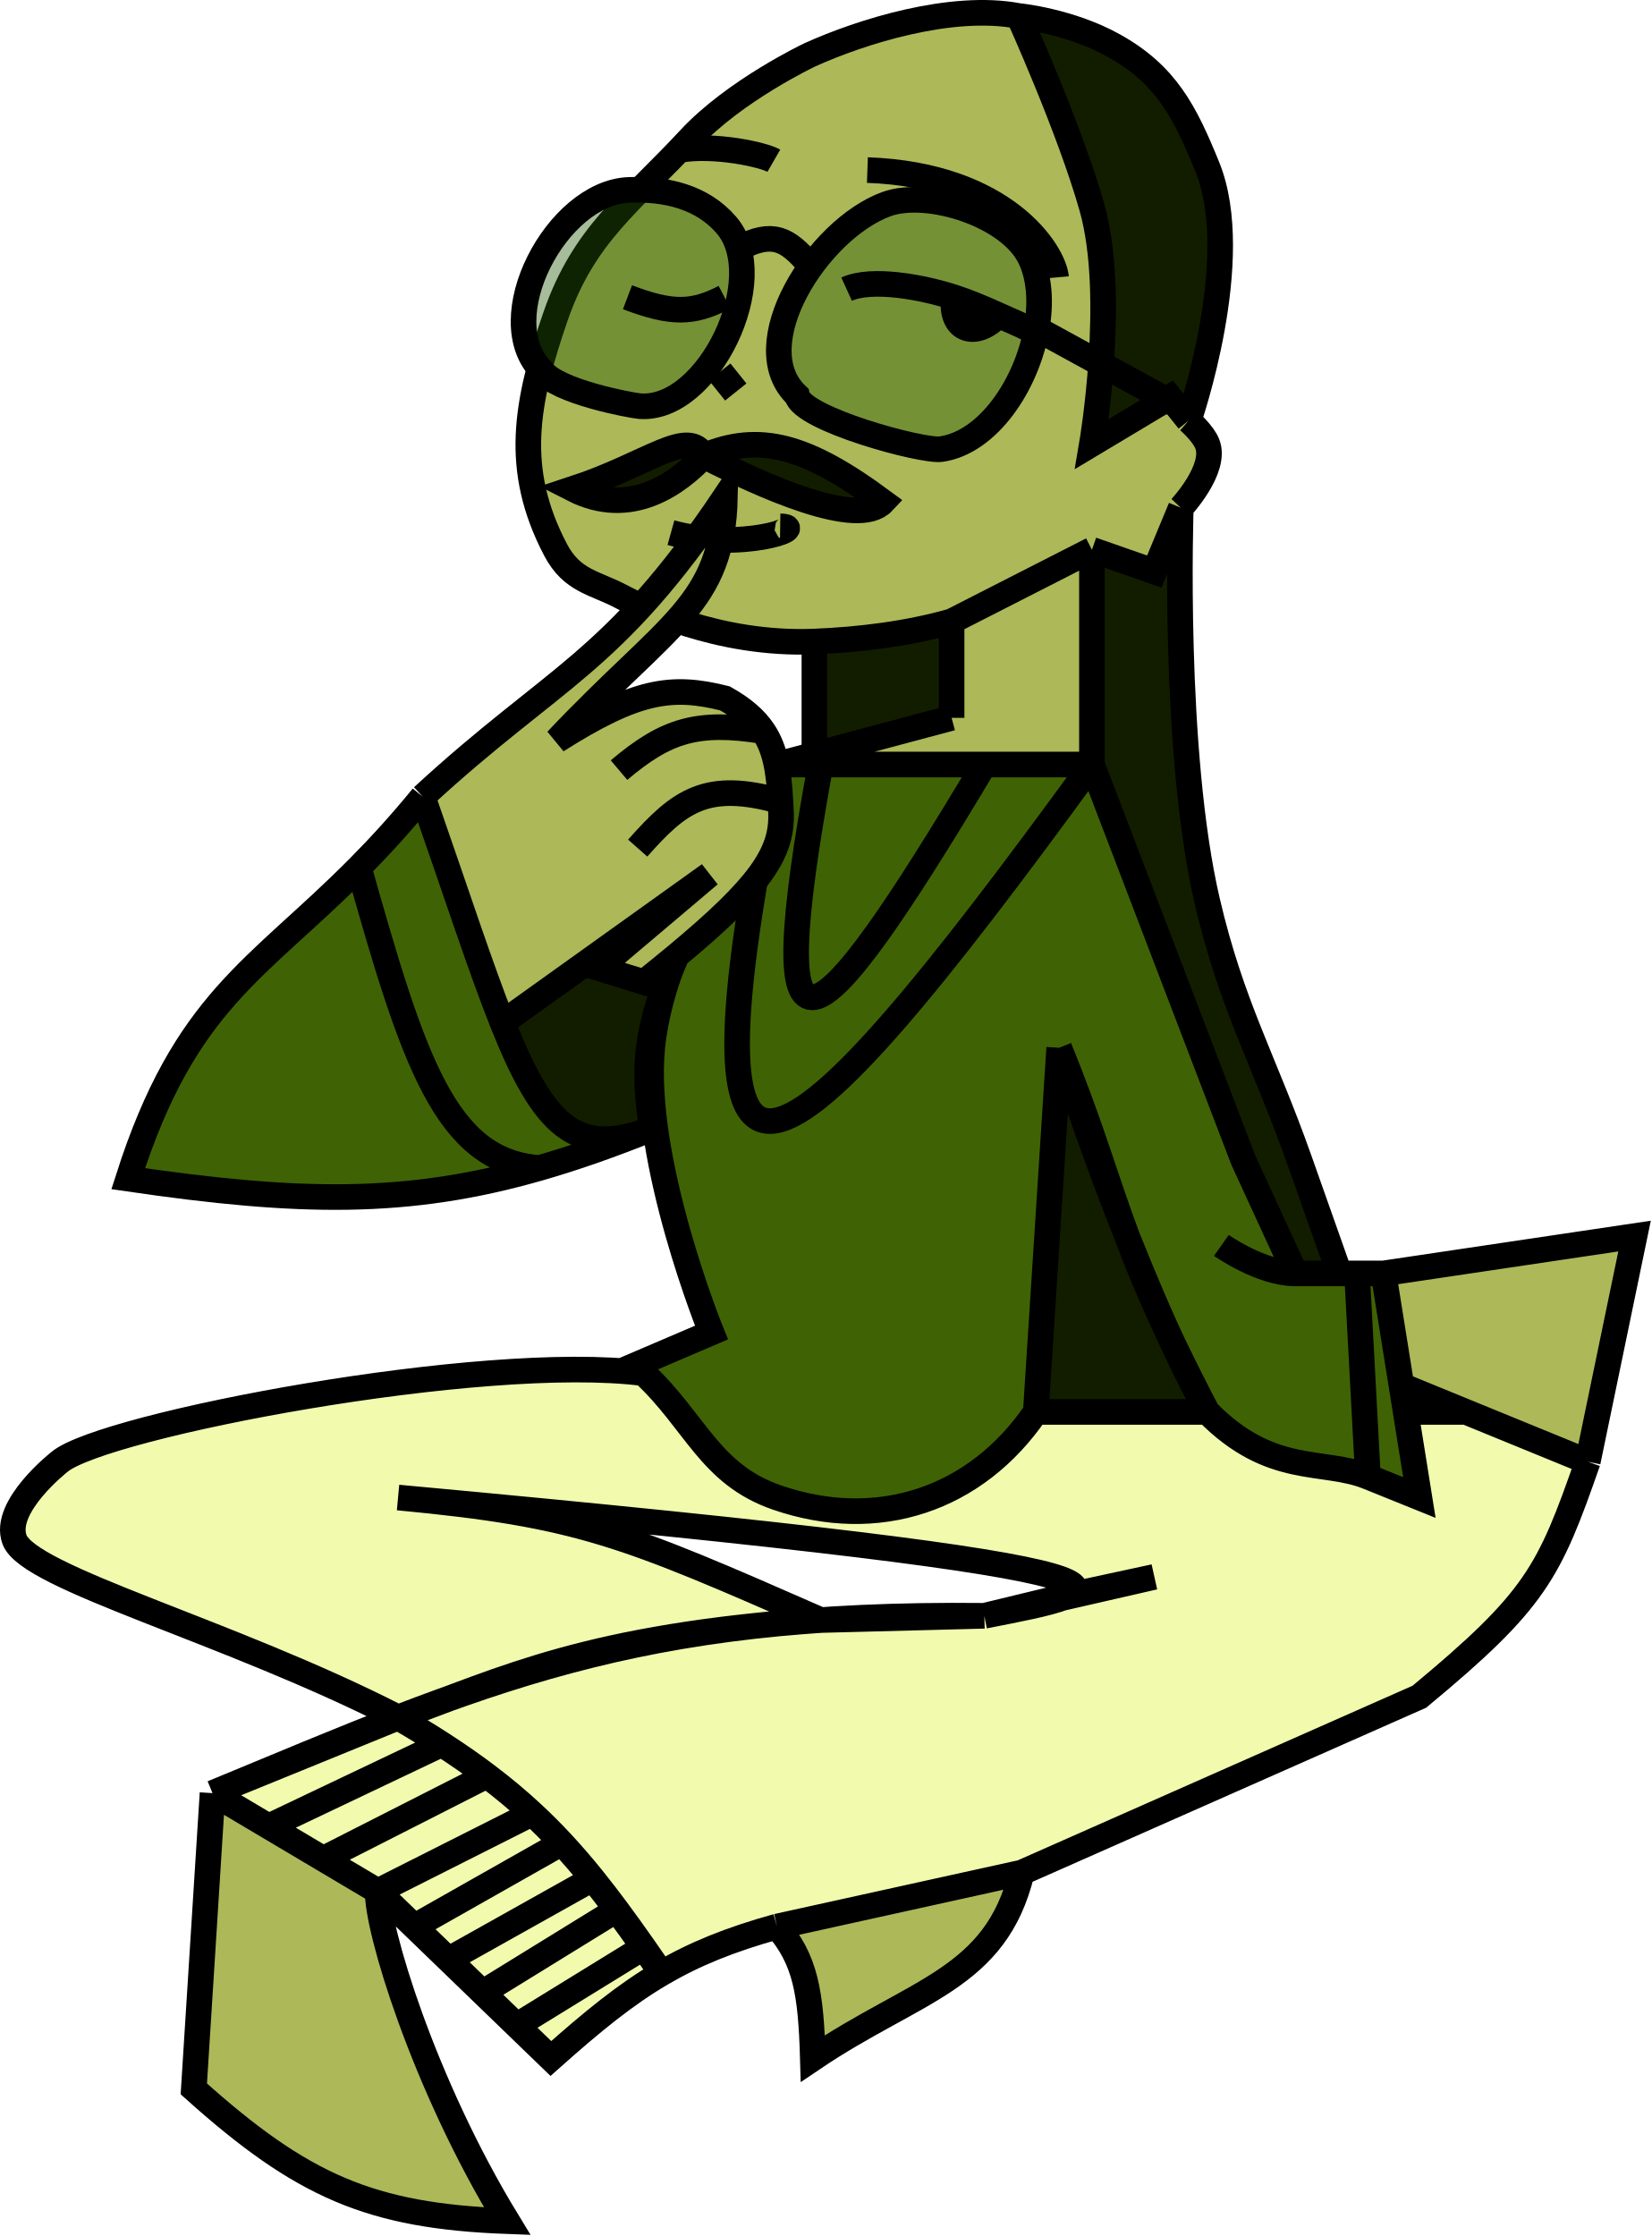
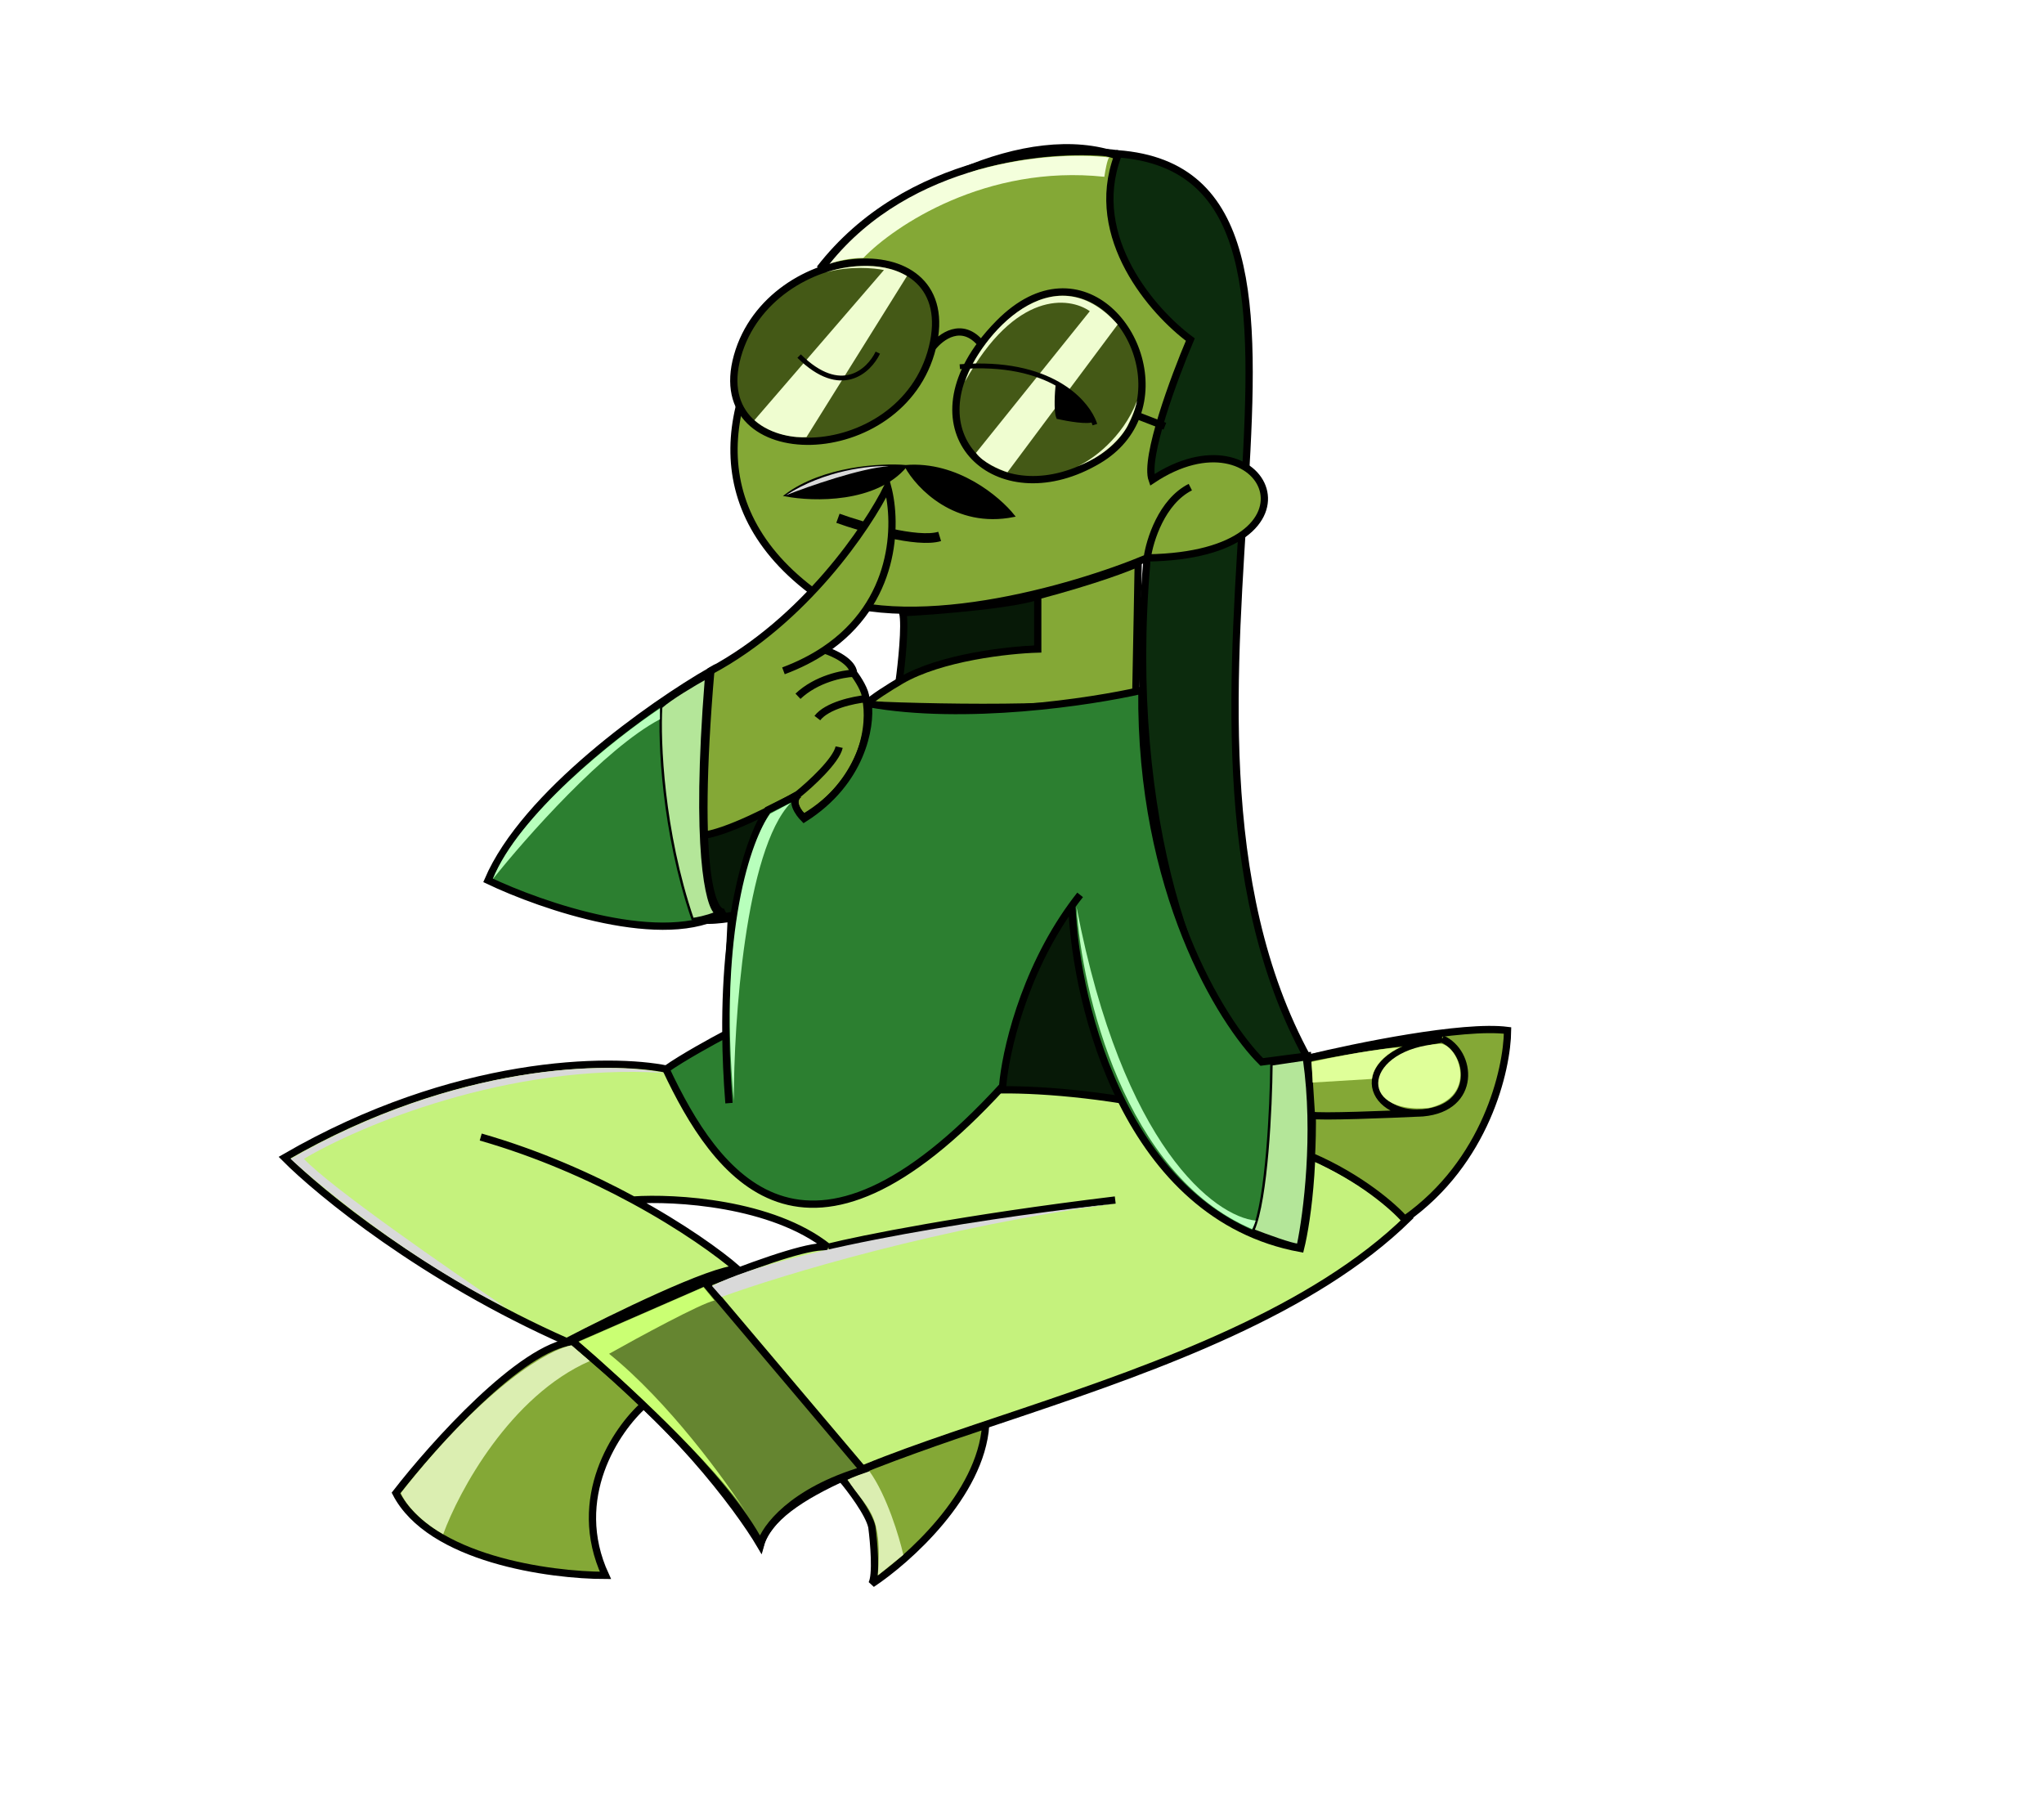
- <svg xmlns="http://www.w3.org/2000/svg" width="387" height="524" viewBox="0 0 387 524" fill="none">
-   <path d="M242.731 330.882C228.679 351.464 205.66 359.076 182.075 350.94C166.291 345.496 163.029 333.184 150.824 321.806C113.05 316.961 24.375 333.968 13.992 342.552C13.992 342.552 0.548 353.061 3.396 360.787C6.757 369.905 53.456 382.081 93.284 402.492C118.329 393.455 137.612 383.563 192.307 379.651C146.282 359.459 135.806 354.96 93.284 350.94C287.279 368.795 261.3 372.65 230.672 378.657L270.501 369.54L250.404 373.88L230.672 378.657L192.307 379.651C137.612 383.563 118.329 393.455 93.284 402.492L49.801 420.212L62.956 428.023L75.745 435.616L88.533 443.209L97.097 451.484L105.096 459.213L113.095 466.942L121.093 474.671L129.092 482.401C138.867 473.7 146.569 467.397 155.036 462.439C162.714 457.943 171.022 454.553 182.075 451.484L239.443 438.833L332.618 397.622C359.949 374.953 362.995 368.583 372.081 342.552L343.565 330.882H329.408L332.618 350.94C332.618 350.94 327.702 348.956 320.561 346.073C309.979 341.802 297.906 346.073 282.924 330.882C267.228 330.882 258.427 330.882 242.731 330.882Z" fill="#F1FAAD" />
-   <path d="M49.801 420.212L45.417 489.526C70.756 512.262 86.764 519.328 118.861 520.525C99.099 488.133 88.169 451.484 88.533 443.209L75.745 435.616L62.956 428.023L49.801 420.212Z" fill="#ADB858" />
-   <path d="M182.075 451.484C188.717 459.281 190.03 466.722 190.479 482.401C214.56 466.139 233.373 463.927 239.443 438.833L182.075 451.484Z" fill="#ADB858" />
-   <path d="M255.885 179.167C248.238 179.167 239.454 179.167 230.673 179.167C216.151 179.167 201.64 179.167 192.307 179.167C186.014 179.167 182.075 179.167 182.075 179.167C182.075 179.167 155.529 217.355 152.843 245.542C150.318 272.042 166.728 312.282 166.728 312.282L148.824 319.941C148.824 319.941 150.043 321.078 150.824 321.806C163.029 333.184 166.291 345.496 182.075 350.94C205.66 359.076 228.679 351.464 242.731 330.882C244.871 297.555 248.212 245.542 248.212 245.542C248.212 245.542 265.021 298.424 282.924 330.882C297.906 346.073 309.979 341.802 320.561 346.073C327.702 348.956 332.618 350.94 332.618 350.94L329.408 330.882L328.416 324.682L324.214 298.424H318.003H313.892C313.892 298.424 307.6 298.424 303.569 298.424C298.789 288.027 291.328 271.801 291.328 271.801C291.328 271.801 269.727 215.343 255.885 179.167Z" fill="#3F6304" />
-   <path d="M255.885 128.839C255.885 128.839 235.842 139.064 222.999 145.615C222.999 154.445 222.999 168.226 222.999 168.226L190.844 176.823L182.075 179.167C182.075 179.167 186.014 179.167 192.307 179.167C201.64 179.167 216.151 179.167 230.673 179.167C239.454 179.167 248.238 179.167 255.885 179.167C255.885 159.513 255.885 128.839 255.885 128.839Z" fill="#ADB858" />
-   <path d="M270.501 133.945L255.885 128.839C255.885 128.839 255.885 159.513 255.885 179.167C269.727 215.343 291.328 271.801 291.328 271.801C291.328 271.801 298.789 288.027 303.569 298.424C307.6 298.424 313.892 298.424 313.892 298.424C313.892 298.424 308.165 282.195 304.483 271.801C296.103 248.145 288.635 235.696 282.924 211.261C274.705 176.091 276.713 118.992 276.713 118.992L270.501 133.945Z" fill="#121D00" />
-   <path d="M161.613 32.559C147.763 47.477 136.818 54.903 130.189 74.134C123.225 94.335 120.259 109.913 130.189 128.839C134.055 136.209 139.324 136.498 145.536 139.78C149.764 142.014 168.054 151.267 190.844 150.345C201.535 149.913 212.733 148.526 222.999 145.615C235.842 139.064 255.885 128.839 255.885 128.839L270.501 133.945L276.713 118.992C276.713 118.992 285.219 109.932 282.924 104.04C281.931 101.49 278.54 98.569 278.54 98.569L274.155 93.099L255.885 104.04C255.885 104.04 261.797 69.434 255.885 48.605C250.588 29.943 238.711 3.748 238.711 3.748C223.014 0.746 201.806 7.395 189.748 12.865C189.748 12.865 172.182 21.174 161.613 32.559Z" fill="#ADB858" />
-   <path d="M255.885 104.04L274.155 93.099L278.54 98.569C278.54 98.569 291.696 60.692 282.924 39.123C277.643 26.137 273.261 17.511 261.001 10.677C250.637 4.9 238.711 3.748 238.711 3.748C238.711 3.748 250.588 29.943 255.885 48.605C261.797 69.434 255.885 104.04 255.885 104.04Z" fill="#121D00" />
-   <path d="M383.043 289.671L324.214 298.424L328.416 324.682L343.565 330.882L372.081 342.552L383.043 289.671Z" fill="#ADB858" />
-   <path d="M248.212 245.542L242.731 330.882H282.924C260.636 288.212 261.768 278.87 248.212 245.542Z" fill="#121D00" />
-   <path d="M328.416 324.682L329.408 330.882H343.565L328.416 324.682Z" fill="#D9D9D9" />
-   <path d="M222.999 168.226V145.615C212.733 148.526 201.535 149.913 190.844 150.345V176.823L222.999 168.226Z" fill="#121D00" />
-   <path d="M222.999 145.615C235.842 139.064 255.885 128.839 255.885 128.839M222.999 145.615C222.999 154.445 222.999 168.226 222.999 168.226M222.999 145.615C212.733 148.526 201.535 149.913 190.844 150.345M222.999 145.615V168.226M255.885 128.839L270.501 133.945L276.713 118.992M255.885 128.839C255.885 128.839 255.885 159.513 255.885 179.167M238.711 3.748C238.711 3.748 250.588 29.943 255.885 48.605C261.797 69.434 255.885 104.04 255.885 104.04L274.155 93.099L278.54 98.569M238.711 3.748C223.014 0.746 201.806 7.395 189.748 12.865C189.748 12.865 172.182 21.174 161.613 32.559C147.763 47.477 136.818 54.903 130.189 74.134C123.225 94.335 120.259 109.913 130.189 128.839C134.055 136.209 139.324 136.498 145.536 139.78C149.764 142.014 168.054 151.267 190.844 150.345M238.711 3.748C238.711 3.748 250.637 4.9 261.001 10.677C273.261 17.511 277.643 26.137 282.924 39.123C291.696 60.692 278.54 98.569 278.54 98.569M278.54 98.569C278.54 98.569 281.931 101.49 282.924 104.04C285.219 109.932 276.713 118.992 276.713 118.992M222.999 168.226L190.844 176.823M182.075 179.167C182.075 179.167 155.529 217.355 152.843 245.542C150.318 272.042 166.728 312.282 166.728 312.282L148.824 319.941C148.824 319.941 150.043 321.078 150.824 321.806M182.075 179.167L190.844 176.823M182.075 179.167C157.35 299.514 181.623 281.276 255.885 179.167M182.075 179.167C182.075 179.167 186.014 179.167 192.307 179.167M255.885 179.167C269.727 215.343 291.328 271.801 291.328 271.801C291.328 271.801 298.789 288.027 303.569 298.424M255.885 179.167C248.238 179.167 239.454 179.167 230.673 179.167M276.713 118.992C276.713 118.992 274.705 176.091 282.924 211.261C288.635 235.696 296.103 248.145 304.483 271.801C308.165 282.195 313.892 298.424 313.892 298.424M242.731 330.882C228.679 351.464 205.66 359.076 182.075 350.94C166.291 345.496 163.029 333.184 150.824 321.806M242.731 330.882C244.871 297.555 248.212 245.542 248.212 245.542M242.731 330.882C258.427 330.882 267.228 330.882 282.924 330.882M242.731 330.882L248.212 245.542M242.731 330.882H282.924M248.212 245.542C248.212 245.542 265.021 298.424 282.924 330.882M248.212 245.542C261.768 278.87 260.636 288.212 282.924 330.882M282.924 330.882C297.906 346.073 309.979 341.802 320.561 346.073M324.214 298.424L383.043 289.671L372.081 342.552M324.214 298.424L328.416 324.682M324.214 298.424H318.003M286.214 291.859C286.214 291.859 295.507 298.424 303.569 298.424M303.569 298.424C307.6 298.424 313.892 298.424 313.892 298.424M313.892 298.424H318.003M372.081 342.552L343.565 330.882M372.081 342.552C362.995 368.583 359.949 374.953 332.618 397.622L239.443 438.833M328.416 324.682L329.408 330.882M328.416 324.682L343.565 330.882M150.824 321.806C113.05 316.961 24.375 333.968 13.992 342.552C13.992 342.552 0.548 353.061 3.396 360.787C6.757 369.905 53.456 382.081 93.284 402.492M93.284 402.492C118.329 393.455 137.612 383.563 192.307 379.651M93.284 402.492L49.801 420.212M93.284 402.492C96.952 404.614 100.348 406.686 103.515 408.732M192.307 379.651C146.282 359.459 135.806 354.96 93.284 350.94C287.279 368.795 261.3 372.65 230.672 378.657M192.307 379.651L230.672 378.657M49.801 420.212L45.417 489.526C70.756 512.262 86.764 519.328 118.861 520.525C99.099 488.133 88.169 451.484 88.533 443.209M49.801 420.212C113.394 393.899 148.092 377.777 230.672 378.657M49.801 420.212L62.956 428.023M329.408 330.882L332.618 350.94C332.618 350.94 327.702 348.956 320.561 346.073M329.408 330.882H343.565M182.075 451.484C188.717 459.281 190.03 466.722 190.479 482.401C214.56 466.139 233.373 463.927 239.443 438.833M182.075 451.484L239.443 438.833M182.075 451.484C171.022 454.553 162.714 457.943 155.036 462.439M88.533 443.209L75.745 435.616M88.533 443.209L124.708 424.973M88.533 443.209L97.097 451.484M230.672 378.657L270.501 369.54L250.404 373.88L230.672 378.657ZM190.844 150.345V176.823M155.036 462.439C146.569 467.397 138.867 473.7 129.092 482.401L121.093 474.671M155.036 462.439C153.593 460.344 152.194 458.324 150.824 456.372M62.956 428.023L103.515 408.732M62.956 428.023L75.745 435.616M103.515 408.732C107.359 411.215 110.866 413.661 114.112 416.115M75.745 435.616L114.112 416.115M114.112 416.115C117.969 419.03 121.459 421.958 124.708 424.973M124.708 424.973C127.139 427.228 129.435 429.532 131.651 431.916M97.097 451.484L131.651 431.916M97.097 451.484L105.096 459.213M131.651 431.916C134.136 434.591 136.52 437.368 138.878 440.291M113.095 466.942L144.506 447.585M113.095 466.942L105.096 459.213M113.095 466.942L121.093 474.671M144.506 447.585C142.621 445.045 140.757 442.622 138.878 440.291M144.506 447.585C146.569 450.365 148.659 453.284 150.824 456.372M105.096 459.213L138.878 440.291M121.093 474.671L150.824 456.372M318.003 298.424L320.561 346.073M192.307 179.167C201.64 179.167 216.151 179.167 230.673 179.167M192.307 179.167C178.217 255.988 189.741 247.75 230.673 179.167" stroke="black" stroke-width="6" />
-   <path d="M206.946 117.603C200.999 123.963 178.529 113.796 164.926 106.839C177.91 101.361 188.985 104.302 206.946 117.603Z" fill="#121D00" />
-   <path d="M164.926 106.839C158.979 113.199 147.837 121.547 134.233 114.59C152.211 108.677 161.227 100.089 164.926 106.839Z" fill="#121D00" />
-   <path d="M207.677 47.851C217.312 44.304 236.528 50.34 241.404 60.422C243.641 65.045 243.993 70.987 242.921 77.026C240.593 90.136 231.553 103.707 220.498 105.255C216.138 105.865 187.896 98.211 186.77 92.684C174.291 80.99 191.617 53.761 207.677 47.851Z" fill="#215803" fill-opacity="0.4" />
-   <path d="M157.229 124.827C173.504 129.357 189.813 123.449 182.831 123.343M164.926 106.839C158.979 113.199 147.837 121.547 134.233 114.59C152.211 108.677 161.227 100.089 164.926 106.839ZM164.926 106.839C178.529 113.796 200.999 123.963 206.946 117.603C188.985 104.302 177.91 101.361 164.926 106.839ZM242.921 77.026C243.993 70.987 243.641 65.045 241.404 60.422C236.528 50.34 217.312 44.304 207.677 47.851C191.617 53.761 174.291 80.99 186.77 92.684C187.896 98.211 216.138 105.865 220.498 105.255C231.553 103.707 240.593 90.136 242.921 77.026ZM242.921 77.026L274.91 94.532" stroke="black" stroke-width="6" />
-   <path d="M147.363 44.502C155.995 44.175 164.492 46.086 170.234 52.752C180.958 65.202 165.975 96.437 149.921 95.181C147.932 95.025 130.408 91.768 127.049 86.931C114.825 74.865 130.44 45.145 147.363 44.502Z" fill="#215803" fill-opacity="0.4" stroke="black" stroke-width="6" />
-   <path d="M173.306 58.088C181.048 54.136 184.45 55.854 189.749 62.099M203.269 39.853C235.567 41.023 246.956 59.13 247.482 65.017M159.421 35.112C167.544 33.773 178.847 36.227 181.345 37.664" stroke="black" stroke-width="6" />
-   <path d="M169.89 116.525C143.456 155.82 130.057 158.107 99.053 186.689C106.991 209.419 112.659 226.911 117.747 239.677L166.238 204.96L140.314 226.887L150.903 230.176C153.675 227.964 156.226 225.893 158.57 223.943C178.001 207.789 183.286 200.014 183.034 190.708C182.99 189.699 182.944 188.725 182.892 187.785C182.501 180.805 181.754 175.652 178.858 171.34C176.96 168.514 174.139 166.048 169.89 163.666C157.328 160.495 149.065 161.729 130.455 173.533C156.689 145.765 169.293 141.772 169.89 116.525Z" fill="#ADB858" />
-   <path d="M150.903 230.176L140.314 226.887L166.238 204.96L117.747 239.677C127.536 264.237 135.182 271.304 152.728 264.527C150.773 250.448 150.815 242.079 158.57 223.943C156.226 225.893 153.675 227.964 150.903 230.176Z" fill="#121D00" />
-   <path d="M152.728 264.527C135.182 271.304 127.536 264.237 117.747 239.677C112.659 226.911 106.991 209.419 99.053 186.689C93.772 193.157 88.79 198.567 84.083 203.315C96.865 248.667 104.439 272.167 126.439 273.709C134.677 271.342 143.314 268.307 152.728 264.527Z" fill="#3F6304" />
-   <path d="M84.083 203.315C60.204 227.401 43.364 234.46 30.043 276.221C70.038 282.067 95.412 282.624 126.439 273.709C104.439 272.167 96.865 248.667 84.083 203.315Z" fill="#3F6304" />
-   <path d="M152.728 264.527C135.182 271.304 127.536 264.237 117.747 239.677M152.728 264.527C150.773 250.448 150.815 242.079 158.57 223.943M152.728 264.527C143.314 268.307 134.677 271.342 126.439 273.709M99.053 186.689C130.057 158.107 143.456 155.82 169.89 116.525C169.293 141.772 156.689 145.765 130.455 173.533C149.065 161.729 157.328 160.495 169.89 163.666C174.139 166.048 176.96 168.514 178.858 171.34M99.053 186.689C106.991 209.419 112.659 226.911 117.747 239.677M99.053 186.689C93.772 193.157 88.79 198.567 84.083 203.315M117.747 239.677L166.238 204.96L140.314 226.887L150.903 230.176C153.675 227.964 156.226 225.893 158.57 223.943M158.57 223.943C178.001 207.789 183.286 200.014 183.034 190.708C182.99 189.699 182.944 188.725 182.892 187.785M182.892 187.785C165.624 182.921 159.329 187.555 149.442 198.748M182.892 187.785C182.501 180.805 181.754 175.652 178.858 171.34M178.858 171.34C163.361 168.857 156.066 171.167 145.06 180.476M84.083 203.315C60.204 227.401 43.364 234.46 30.043 276.221C70.038 282.067 95.412 282.624 126.439 273.709M84.083 203.315C96.865 248.667 104.439 272.167 126.439 273.709" stroke="black" stroke-width="6" />
-   <path d="M223.51 69.659C226.733 70.701 230.188 72.132 233.973 73.848C228.804 79.463 222.562 77.716 223.51 69.659Z" fill="#111111" />
-   <path d="M147.043 69.659C157.409 73.589 162.332 73.523 169.784 69.659M198.394 67.761C204.374 65.042 216.293 67.325 223.51 69.659M242.043 77.525C236.903 75.061 238.17 75.751 233.973 73.848M223.51 69.659C226.733 70.701 230.188 72.132 233.973 73.848M223.51 69.659C222.562 77.716 228.804 79.463 233.973 73.848" stroke="black" stroke-width="6" />
-   <path d="M173.043 87.525L168.043 91.525" stroke="black" stroke-width="6" />
+ <svg xmlns="http://www.w3.org/2000/svg" width="844" height="744" viewBox="0 0 844 744" fill="none">
+   <path d="M301 409C379.8 481.4 481.167 459.5 522 439.5C528 429.5 479.5 346.5 476 336.5C472.5 326.5 314 325 277 327C247.4 328.6 275 362.667 292.5 379.5C296.1 379.5 300.667 378.833 302.5 378.5L301 409Z" fill="#071907" stroke="black" stroke-width="4" />
+   <path d="M540 437C461.5 294 575.5 72 461.5 63.5C449.1 72.7 464.333 180 473.5 232.5C464.3 337.7 494 419.5 521.5 439C532.7 437.8 538.5 437.167 540 437Z" fill="#0C2B0D" stroke="black" stroke-width="3" />
+   <path d="M429.746 268C429.342 265.6 429.914 252 430.25 245.5C421.375 249.5 388.227 252.167 372.763 253C373.973 258.2 372.259 274.167 371.25 281.5C390.614 271.5 418.316 268.333 429.746 268Z" fill="#071907" stroke="black" stroke-width="3" />
+   <path d="M334.949 243.747C237.358 169.636 388.319 38.158 461.512 64.414C448.906 98.101 476.252 128.98 491.501 140.209C484.894 155.731 472.491 189.055 475.744 198.17C522.507 166.96 551.784 229.182 473.711 230.371C443.383 243.086 373.172 263.563 334.949 243.747Z" fill="#84A836" />
+   <path d="M473.711 230.371C551.784 229.182 522.507 166.96 475.744 198.17C472.491 189.055 484.894 155.731 491.501 140.209C476.252 128.98 448.906 98.101 461.512 64.414C388.319 38.158 237.358 169.636 334.949 243.747C373.172 263.563 443.383 243.086 473.711 230.371ZM473.711 230.371C474.728 223.105 479.709 207.088 491.501 201.143" stroke="black" stroke-width="3" />
+   <path d="M324.5 204.5C340.1 192.9 364 191.667 374 192.5C395.2 190.806 412.5 205.461 418.5 213C394.5 217.8 378.833 201.333 374 192.5C361.6 207.3 335.833 206.667 324.5 204.5Z" fill="black" />
+   <path d="M374 192.5C364 191.667 340.1 192.9 324.5 204.5C335.833 206.667 361.6 207.3 374 192.5ZM374 192.5C378.833 201.333 394.5 217.8 418.5 213C412.5 205.461 395.2 190.806 374 192.5Z" stroke="black" />
+   <path d="M367 192.5C359.5 192.167 340.5 194.1 324.5 204.5C333.833 200.833 355.4 193.3 367 192.5Z" fill="#D9D9D9" />
+   <path d="M346 214C356.167 217.667 378.8 224.3 388 221.5" stroke="black" stroke-width="4" />
+   <path d="M357.5 291C359.5 288.6 368 283.333 372 281C388.4 271.4 416.5 268.333 428.5 268V246C452.5 239.6 466.167 234.333 470 232.5C470 234.5 469.333 269 469 286C461.4 293.6 391.5 292.5 357.5 291Z" fill="#84A836" stroke="black" stroke-width="3" />
+   <path d="M293.5 277C332.3 256.2 358.333 217.667 366.5 201C370.648 216.593 369.886 248.736 340.5 268.408C344.333 269.605 352.1 273.2 352.5 278C354.167 280.167 357.5 285.3 357.5 288.5C359.667 298.5 357.6 322.3 332 337.5C329.833 336 326.3 332 329.5 328C320.333 333.333 299.5 344.2 289.5 345C289.667 326.667 290.7 287.4 293.5 277Z" fill="#84A836" />
+   <path d="M323.5 277C330.018 274.563 335.649 271.655 340.5 268.408M340.5 268.408C369.886 248.736 370.648 216.593 366.5 201C358.333 217.667 332.3 256.2 293.5 277C290.7 287.4 289.667 326.667 289.5 345C299.5 344.2 320.333 333.333 329.5 328M340.5 268.408C344.333 269.605 352.1 273.2 352.5 278M352.5 278C348 278.167 337.1 280.3 329.5 287.5M352.5 278C354.167 280.167 357.5 285.3 357.5 288.5M357.5 288.5C352.5 289 341.5 291.3 337.5 296.5M357.5 288.5C359.667 298.5 357.6 322.3 332 337.5C329.833 336 326.3 332 329.5 328M329.5 328C334.667 323.833 345.3 314.1 346.5 308.5" stroke="black" stroke-width="3" />
+   <path d="M117.5 478C187.9 437.2 252.167 436.666 275.5 441.5L413.5 450C449.333 449.667 533.1 459.8 581.5 503C503.5 579.5 326 594.5 314 638C304.833 622.5 276.2 584.1 235 554.5C266 540.167 330.8 512.2 342 515C318.8 496.6 278.667 494.336 261.5 495.505C281.925 506.578 297.069 517.554 304.5 524C294.1 524 253.167 544 234 554C175.2 528 131.833 492.5 117.5 478Z" fill="#C5F27D" />
+   <path d="M198.5 469.5C222.382 476.35 243.901 485.963 261.5 495.505M261.5 495.505C281.925 506.578 297.069 517.554 304.5 524C294.1 524 253.167 544 234 554C175.2 528 131.833 492.5 117.5 478C187.9 437.2 252.167 436.666 275.5 441.5L413.5 450C449.333 449.667 533.1 459.8 581.5 503C503.5 579.5 326 594.5 314 638C304.833 622.5 276.2 584.1 235 554.5C266 540.167 330.8 512.2 342 515M261.5 495.505C278.667 494.336 318.8 496.6 342 515M342 515C355.333 511.67 397.7 503.108 460.5 495.505" stroke="black" stroke-width="3" />
+   <path d="M201.5 363.5C216.7 327.9 269.167 291 293.5 277C286.3 361.8 294.5 378.667 299.5 376.5C274.7 391.7 223.833 374.167 201.5 363.5Z" fill="#2C7F30" />
+   <path d="M299.719 427C299.282 374.29 310.437 343.916 317 334.5L330 328C326 330.4 329.667 335.667 332 338C356 322.8 359.667 300 358.5 290.5C398.5 297.7 450.5 289.833 471.5 285C470.7 367.8 504.167 421.833 521 438.5L540 436C544.4 472.4 539.833 504.167 537 515.5C465.4 502.3 444.23 415.667 442.595 374C422.391 401.936 415.107 434.905 414 448.5C332 538 295.5 485 275 441.5C281.8 436.7 294.313 429.833 299.719 427Z" fill="#2C7F30" />
+   <path d="M301 455.5C300.194 445.364 299.792 435.866 299.719 427M299.719 427C299.282 374.29 310.437 343.916 317 334.5L330 328C326 330.4 329.667 335.667 332 338C356 322.8 359.667 300 358.5 290.5C398.5 297.7 450.5 289.833 471.5 285C470.7 367.8 504.167 421.833 521 438.5L540 436C544.4 472.4 539.833 504.167 537 515.5C465.4 502.3 444.23 415.667 442.595 374M299.719 427C294.313 429.833 281.8 436.7 275 441.5C295.5 485 332 538 414 448.5C415.107 434.905 422.391 401.936 442.595 374M446 369.5C444.826 370.983 443.692 372.484 442.595 374M293.5 277C269.167 291 216.7 327.9 201.5 363.5C223.833 374.167 274.7 391.7 299.5 376.5C294.5 378.667 286.3 361.8 293.5 277Z" stroke="black" stroke-width="3" />
+   <path d="M250 650.5C235.2 618.5 254.5 590.167 266 580C262.4 576 244.833 561 236.5 554C215.3 556 179 596.5 163.5 616.5C177.5 643.7 227 650.5 250 650.5Z" fill="#84A836" />
+   <path d="M360 630.5C358.8 624.9 351.167 614.833 347.5 610.5C362.3 603.7 393.333 593 407 588.5C405 617.3 374.833 644.167 360 654C362 650.4 360.833 636.833 360 630.5Z" fill="#84A836" />
+   <path d="M250 650.5C235.2 618.5 254.5 590.167 266 580C262.4 576 244.833 561 236.5 554C215.3 556 179 596.5 163.5 616.5C177.5 643.7 227 650.5 250 650.5Z" stroke="black" stroke-width="3" />
+   <path d="M360 630.5C358.8 624.9 351.167 614.833 347.5 610.5C362.3 603.7 393.333 593 407 588.5C405 617.3 374.833 644.167 360 654C362 650.4 360.833 636.833 360 630.5Z" stroke="black" stroke-width="3" />
+   <path d="M622.5 425.5C604.1 423.1 559.833 432.167 540 437C542.4 448.2 542 468.667 541.5 477.5C561.9 486.3 575.667 498.5 580 503.5C613.6 479.9 622.333 441.667 622.5 425.5Z" fill="#84A836" stroke="black" stroke-width="3" />
+   <path d="M540 437C551.333 434.667 578.3 429.8 595.5 429C608 434.5 610 457.5 587.5 459.5C586.708 459.57 585.931 459.606 585.171 459.609C570.538 460.281 544.532 461.258 541.5 460.5L540 437Z" fill="#84A836" />
+   <path d="M595.5 429C578.3 429.8 551.333 434.667 540 437L541.5 460.5C544.7 461.3 573.5 460.167 587.5 459.5M595.5 429C608 434.5 610 457.5 587.5 459.5M595.5 429C555.1 435.4 565 461.5 587.5 459.5" stroke="black" stroke-width="3" />
+   <path d="M304.5 147.002C318 98.999 397.501 93.004 385 143.502C388.418 139.001 397.227 132.4 405.126 142C407.23 139.193 409.68 136.353 412.5 133.5C446.56 99.034 480.62 140.856 469.348 171.5C466.72 178.643 461.629 185.179 453.5 190C413.387 213.788 375.884 181.01 405.126 142C397.227 132.4 388.418 139.001 385 143.502C372.5 194 291.001 195.004 304.5 147.002Z" fill="#445916" />
+   <path d="M385 143.502C397.501 93.004 318 98.999 304.5 147.002C291.001 195.004 372.5 194 385 143.502ZM385 143.502C388.418 139.001 397.227 132.4 405.126 142M405.126 142C375.884 181.011 413.387 213.788 453.5 190C461.629 185.179 466.72 178.643 469.348 171.5M405.126 142C407.23 139.193 409.68 136.353 412.5 133.5C446.56 99.034 480.62 140.856 469.348 171.5M469.348 171.5L481 176" stroke="black" stroke-width="3" />
+   <path d="M590 457.5C610.4 452.7 602.5 432 595 431H594.5C563.5 433 559.5 460 590 457.5Z" fill="#DFFF99" />
+   <path d="M566.5 445.5C567.3 438.7 574.5 434 578 432.5C574.167 432.667 561.5 434.1 541.5 438.5C541.667 440.667 542 445.4 542 447L566.5 445.5Z" fill="#DFFF99" />
+   <path d="M236 553.5L291 529.5L356.5 607C326.9 615.8 315.833 631 314 637.5C299.6 609.9 256 570 236 553.5Z" fill="#658530" stroke="black" stroke-width="3" />
+   <path d="M239 554L290.5 531.5L295 537C289.4 538.2 263.667 552.167 251.5 559C276.045 578.794 299.676 611.322 308.723 625.562C308.816 625.709 308.909 625.855 309 626C308.909 625.856 308.817 625.71 308.723 625.562C295.643 605.087 256.872 569.39 239 554Z" fill="#CAFF73" />
+   <path d="M294 531C326.4 514.6 418.5 501.5 460.5 497C389.7 506.2 322.667 526.5 298 535.5C297.6 535.1 295.167 532.333 294 531Z" fill="#D9D9D9" />
+   <path d="M120 478.5C189.2 438.9 251.5 438.333 274 443C209.6 439 148.167 465 125.5 478.5C136.3 490.1 185.667 524.333 209 540C170.6 521.2 133.667 491.167 120 478.5Z" fill="#D9D9D9" />
+   <path d="M165.5 616.5C201.1 571.3 227.333 557 236 555.5L243.5 562C210.7 576.4 189.5 615.667 183 633.5C171.8 627.1 166.667 619.5 165.5 616.5Z" fill="#DBEEB1" />
+   <path d="M350 611C352.4 609.8 357 608.167 359 607.5C366.2 617.5 371.333 634.667 373 642L362.5 650.5C364.5 624 358 623.5 350 611Z" fill="#DBEEB1" />
+   <path d="M273 292C277 288.4 287 282.5 291.5 280L291.5 280.5C285.9 350.9 291.833 374.167 295.5 377C291.5 378.6 287.5 379.333 286 379.5C273.6 343.1 272.167 306 273 292Z" fill="#B4E699" stroke="black" />
+   <path d="M203.5 363C213.9 336.6 253.833 305 272.5 292.5V297C249.7 309 217 346 203.5 363Z" fill="#B8FFBC" />
+   <path d="M303 454.5C296.6 384.5 310.333 346.333 318 336L326.5 331.5C307.7 351.1 303 421.667 303 454.5Z" fill="#B8FFBC" />
+   <path d="M517.5 508C523.1 495.2 524.833 457 525 439.5L538.5 437.5C542.9 468.3 538.667 501.333 536 514C533.6 514 522.667 510 517.5 508Z" fill="#B4E699" stroke="black" />
+   <path d="M461.5 134.001C434.7 103.601 404.5 139 398.5 157.501C419.3 119.902 441.5 122.501 450 128.5L403 187C405.8 191 412.833 194 416 195C417.2 193.4 446.833 153.667 461.5 134.001Z" fill="#EFFDD0" />
+   <path d="M333 180.5L374.5 114C363.3 107.2 347.5 110.167 341 112.5C350.6 109.7 361 110.667 365 111.5L311.5 173.5C318.7 179.9 328.833 180.833 333 180.5Z" fill="#EFFDD0" />
+   <path d="M437.062 172.09C436.079 169.376 436.552 161.994 436.91 158.642C444.694 163.113 449.203 168.754 451.262 173.203C449.434 174.421 441.033 172.969 437.062 172.09Z" fill="black" />
+   <path d="M452.095 175.331C451.883 174.662 451.607 173.949 451.262 173.203M396.317 151.419C414.914 149.973 428.039 153.547 436.91 158.642M436.91 158.642C436.552 161.994 436.079 169.376 437.062 172.09C441.034 172.969 449.434 174.421 451.262 173.203M436.91 158.642C444.694 163.113 449.203 168.754 451.262 173.203M362.466 145.62C358.826 153.204 347.229 164.103 329.964 147.033" stroke="black" stroke-width="2" />
+   <path d="M517 507.5C464.2 485.1 446.667 409.5 444.5 374.5C463.7 474.1 501.833 502.333 518.5 504C517.7 506.4 517.167 507.333 517 507.5Z" fill="#B8FFBC" />
+   <path d="M445 192.5C457.8 187.7 464.333 178.833 466 175C468.4 170.2 469.333 166.667 469.5 165.5C463.5 181.1 450.667 190 445 192.5Z" fill="#EFFDD0" />
+   <path d="M461.5 63.5C435.5 60 374.5 64.6 338.5 111" stroke="black" stroke-width="3" />
+   <path d="M342.5 109C376.1 67 433.5 62.166 458 65C457.2 65.8 456.333 70.666 456 73C407.2 67.8 369.333 93.167 356.5 106.5C350.1 106.5 344.5 108.167 342.5 109Z" fill="#F4FFDC" />
</svg>
